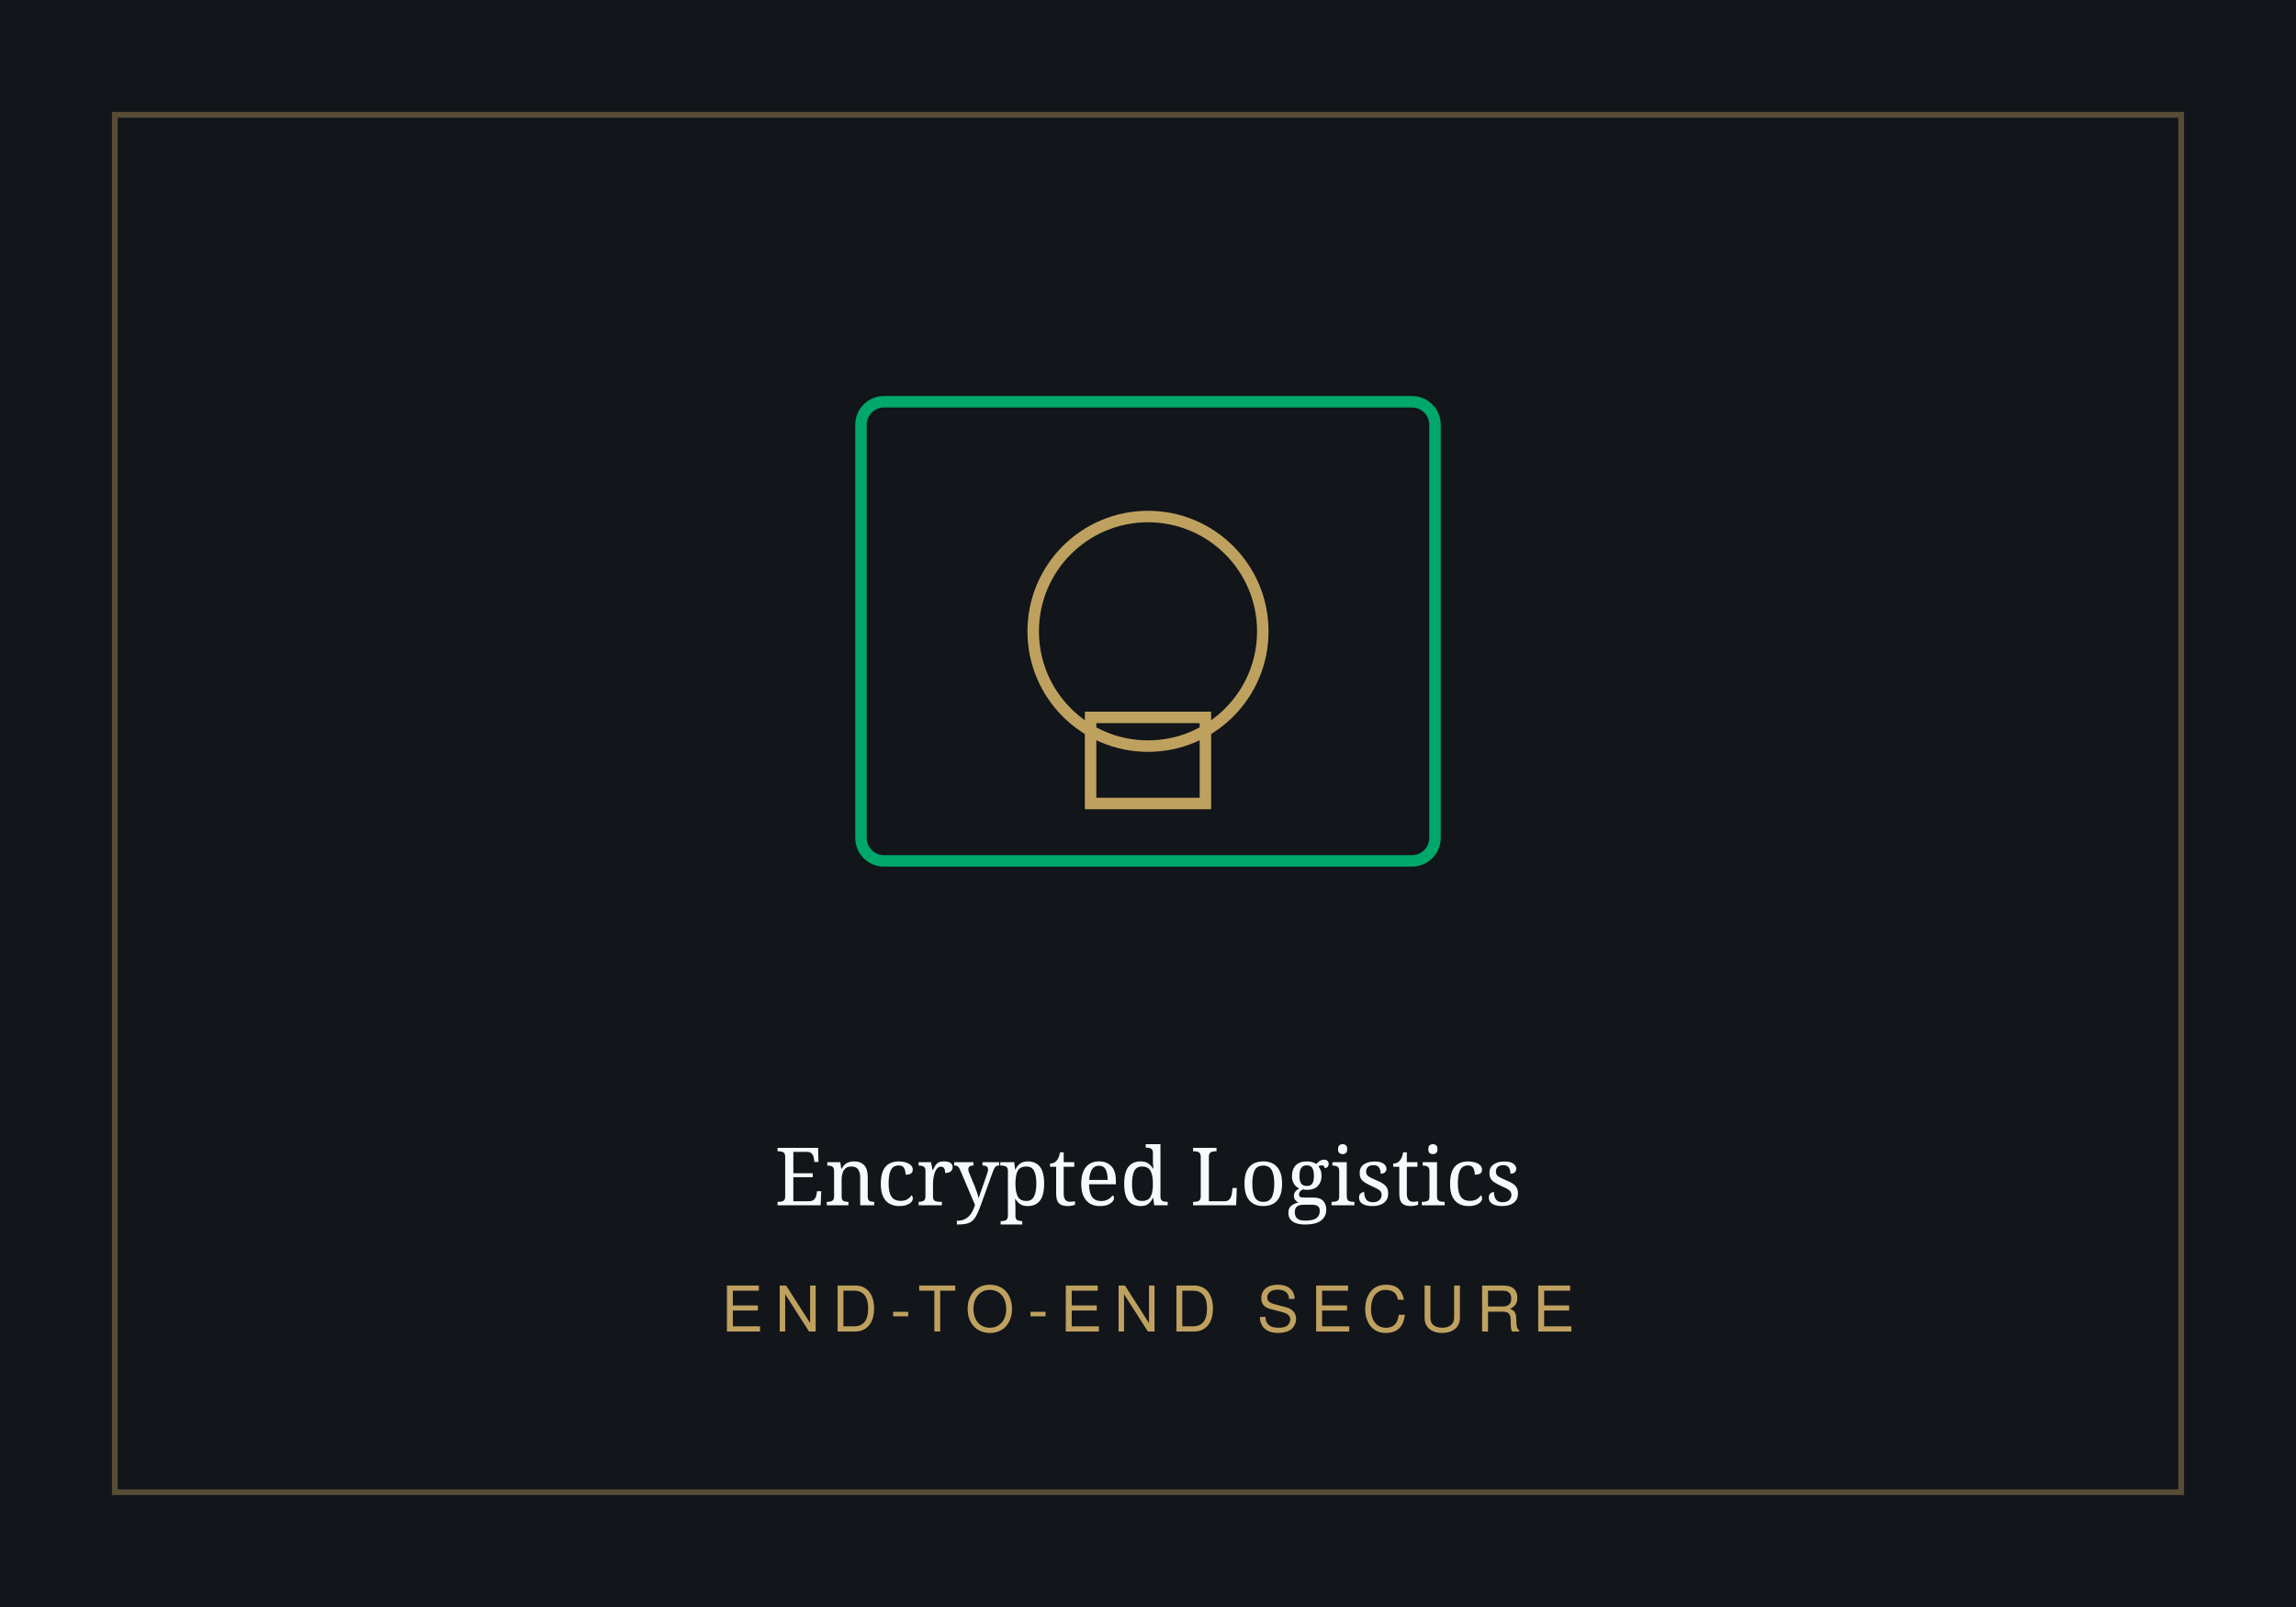
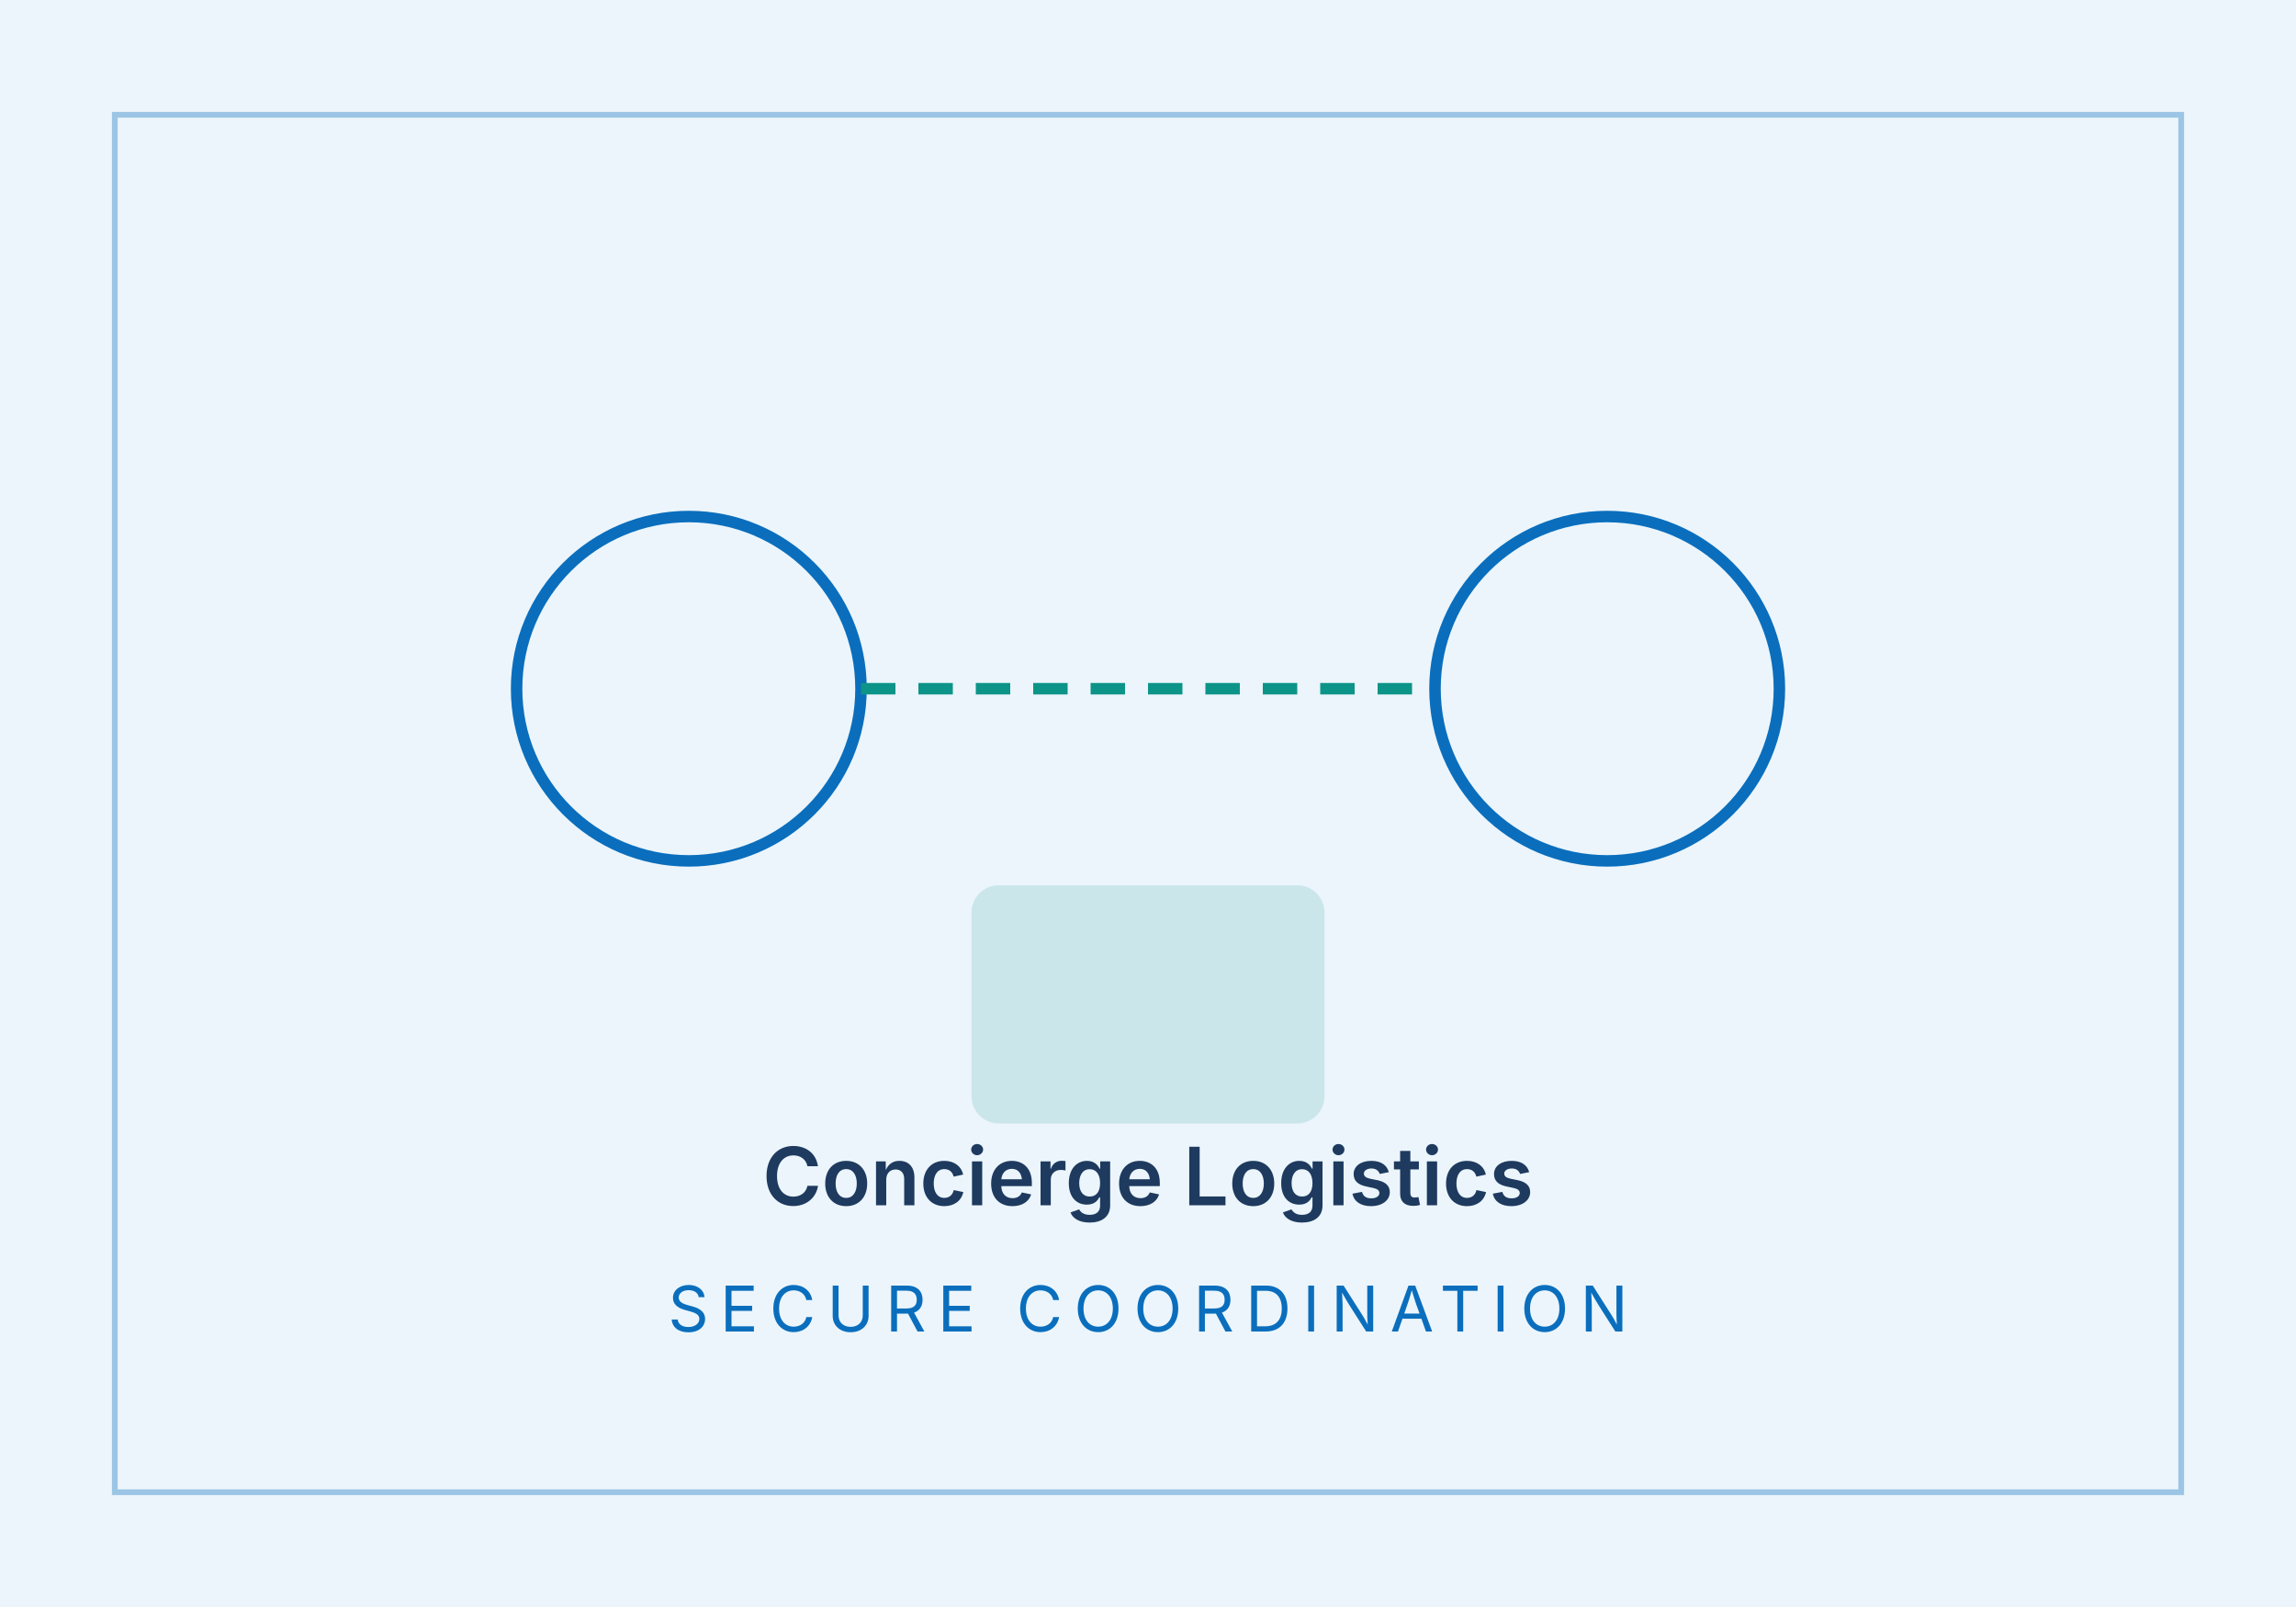
- <svg xmlns="http://www.w3.org/2000/svg" viewBox="0 0 400 280" role="img" aria-label="Secure Encrypted Logistics">
-   <rect width="400" height="280" fill="#12151A" />
-   <rect x="20" y="20" width="360" height="240" fill="none" stroke="#BFA15F" stroke-width="1" opacity="0.4" />
-   <rect x="150" y="70" width="100" height="80" rx="4" fill="none" stroke="#00A86B" stroke-width="2" />
-   <circle cx="200" cy="110" r="20" fill="none" stroke="#BFA15F" stroke-width="2" />
-   <rect x="190" y="125" width="20" height="15" fill="none" stroke="#BFA15F" stroke-width="2" />
-   <text x="200" y="210" text-anchor="middle" fill="#F8F9FA" font-family="Georgia, serif" font-size="14">Encrypted Logistics</text>
-   <text x="200" y="232" text-anchor="middle" fill="#BFA15F" font-family="Helvetica, sans-serif" font-size="11" letter-spacing="2">END-TO-END SECURE</text>
+ <svg xmlns="http://www.w3.org/2000/svg" viewBox="0 0 400 280" role="img" aria-label="Concierge Logistics">
+   <rect width="400" height="280" fill="#EBF5FB" />
+   <rect x="20" y="20" width="360" height="240" fill="none" stroke="#0A6EBD" stroke-width="1" opacity="0.35" />
+   <circle cx="120" cy="120" r="30" fill="none" stroke="#0A6EBD" stroke-width="2" />
+   <circle cx="280" cy="120" r="30" fill="none" stroke="#0A6EBD" stroke-width="2" />
+   <line x1="150" y1="120" x2="250" y2="120" stroke="#0D9488" stroke-width="2" stroke-dasharray="6 4" />
+   <rect x="170" y="155" width="60" height="40" rx="4" fill="#0D9488" opacity="0.15" stroke="#0D9488" stroke-width="1.5" />
+   <text x="200" y="210" text-anchor="middle" fill="#1E3A5F" font-family="Inter, Helvetica, sans-serif" font-size="14" font-weight="600">Concierge Logistics</text>
+   <text x="200" y="232" text-anchor="middle" fill="#0A6EBD" font-family="Inter, Helvetica, sans-serif" font-size="11" letter-spacing="2">SECURE COORDINATION</text>
</svg>
